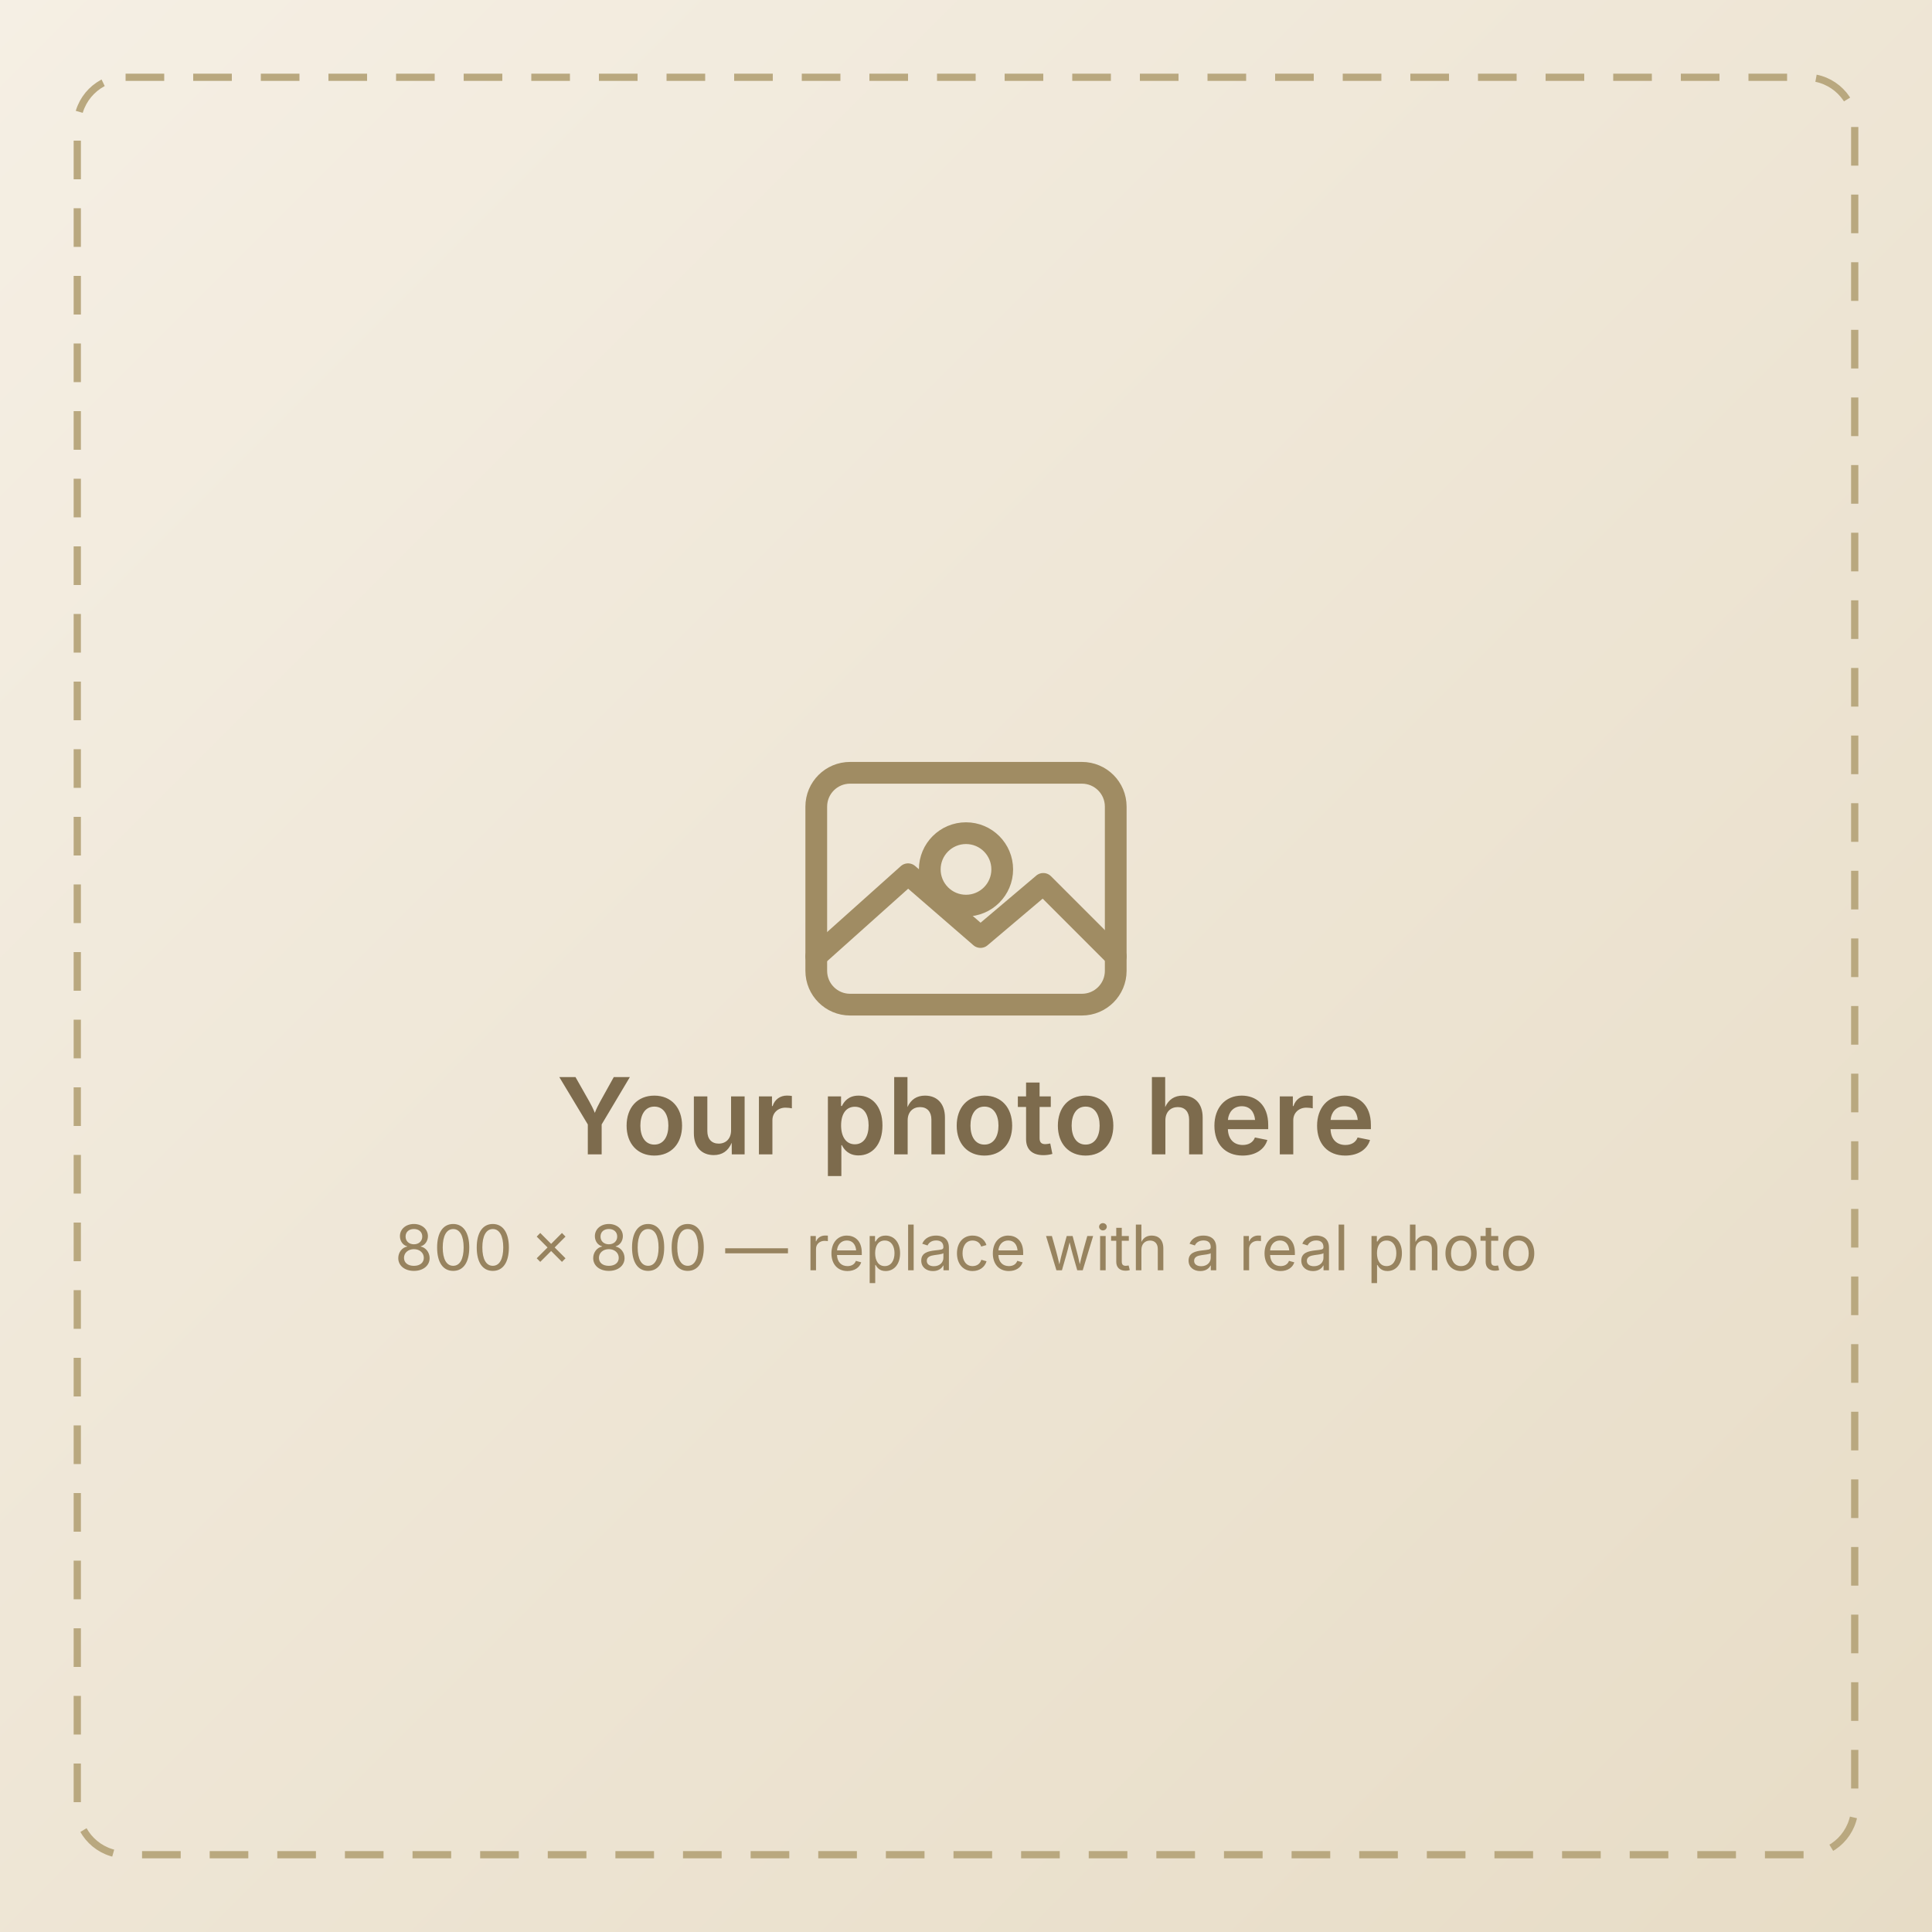
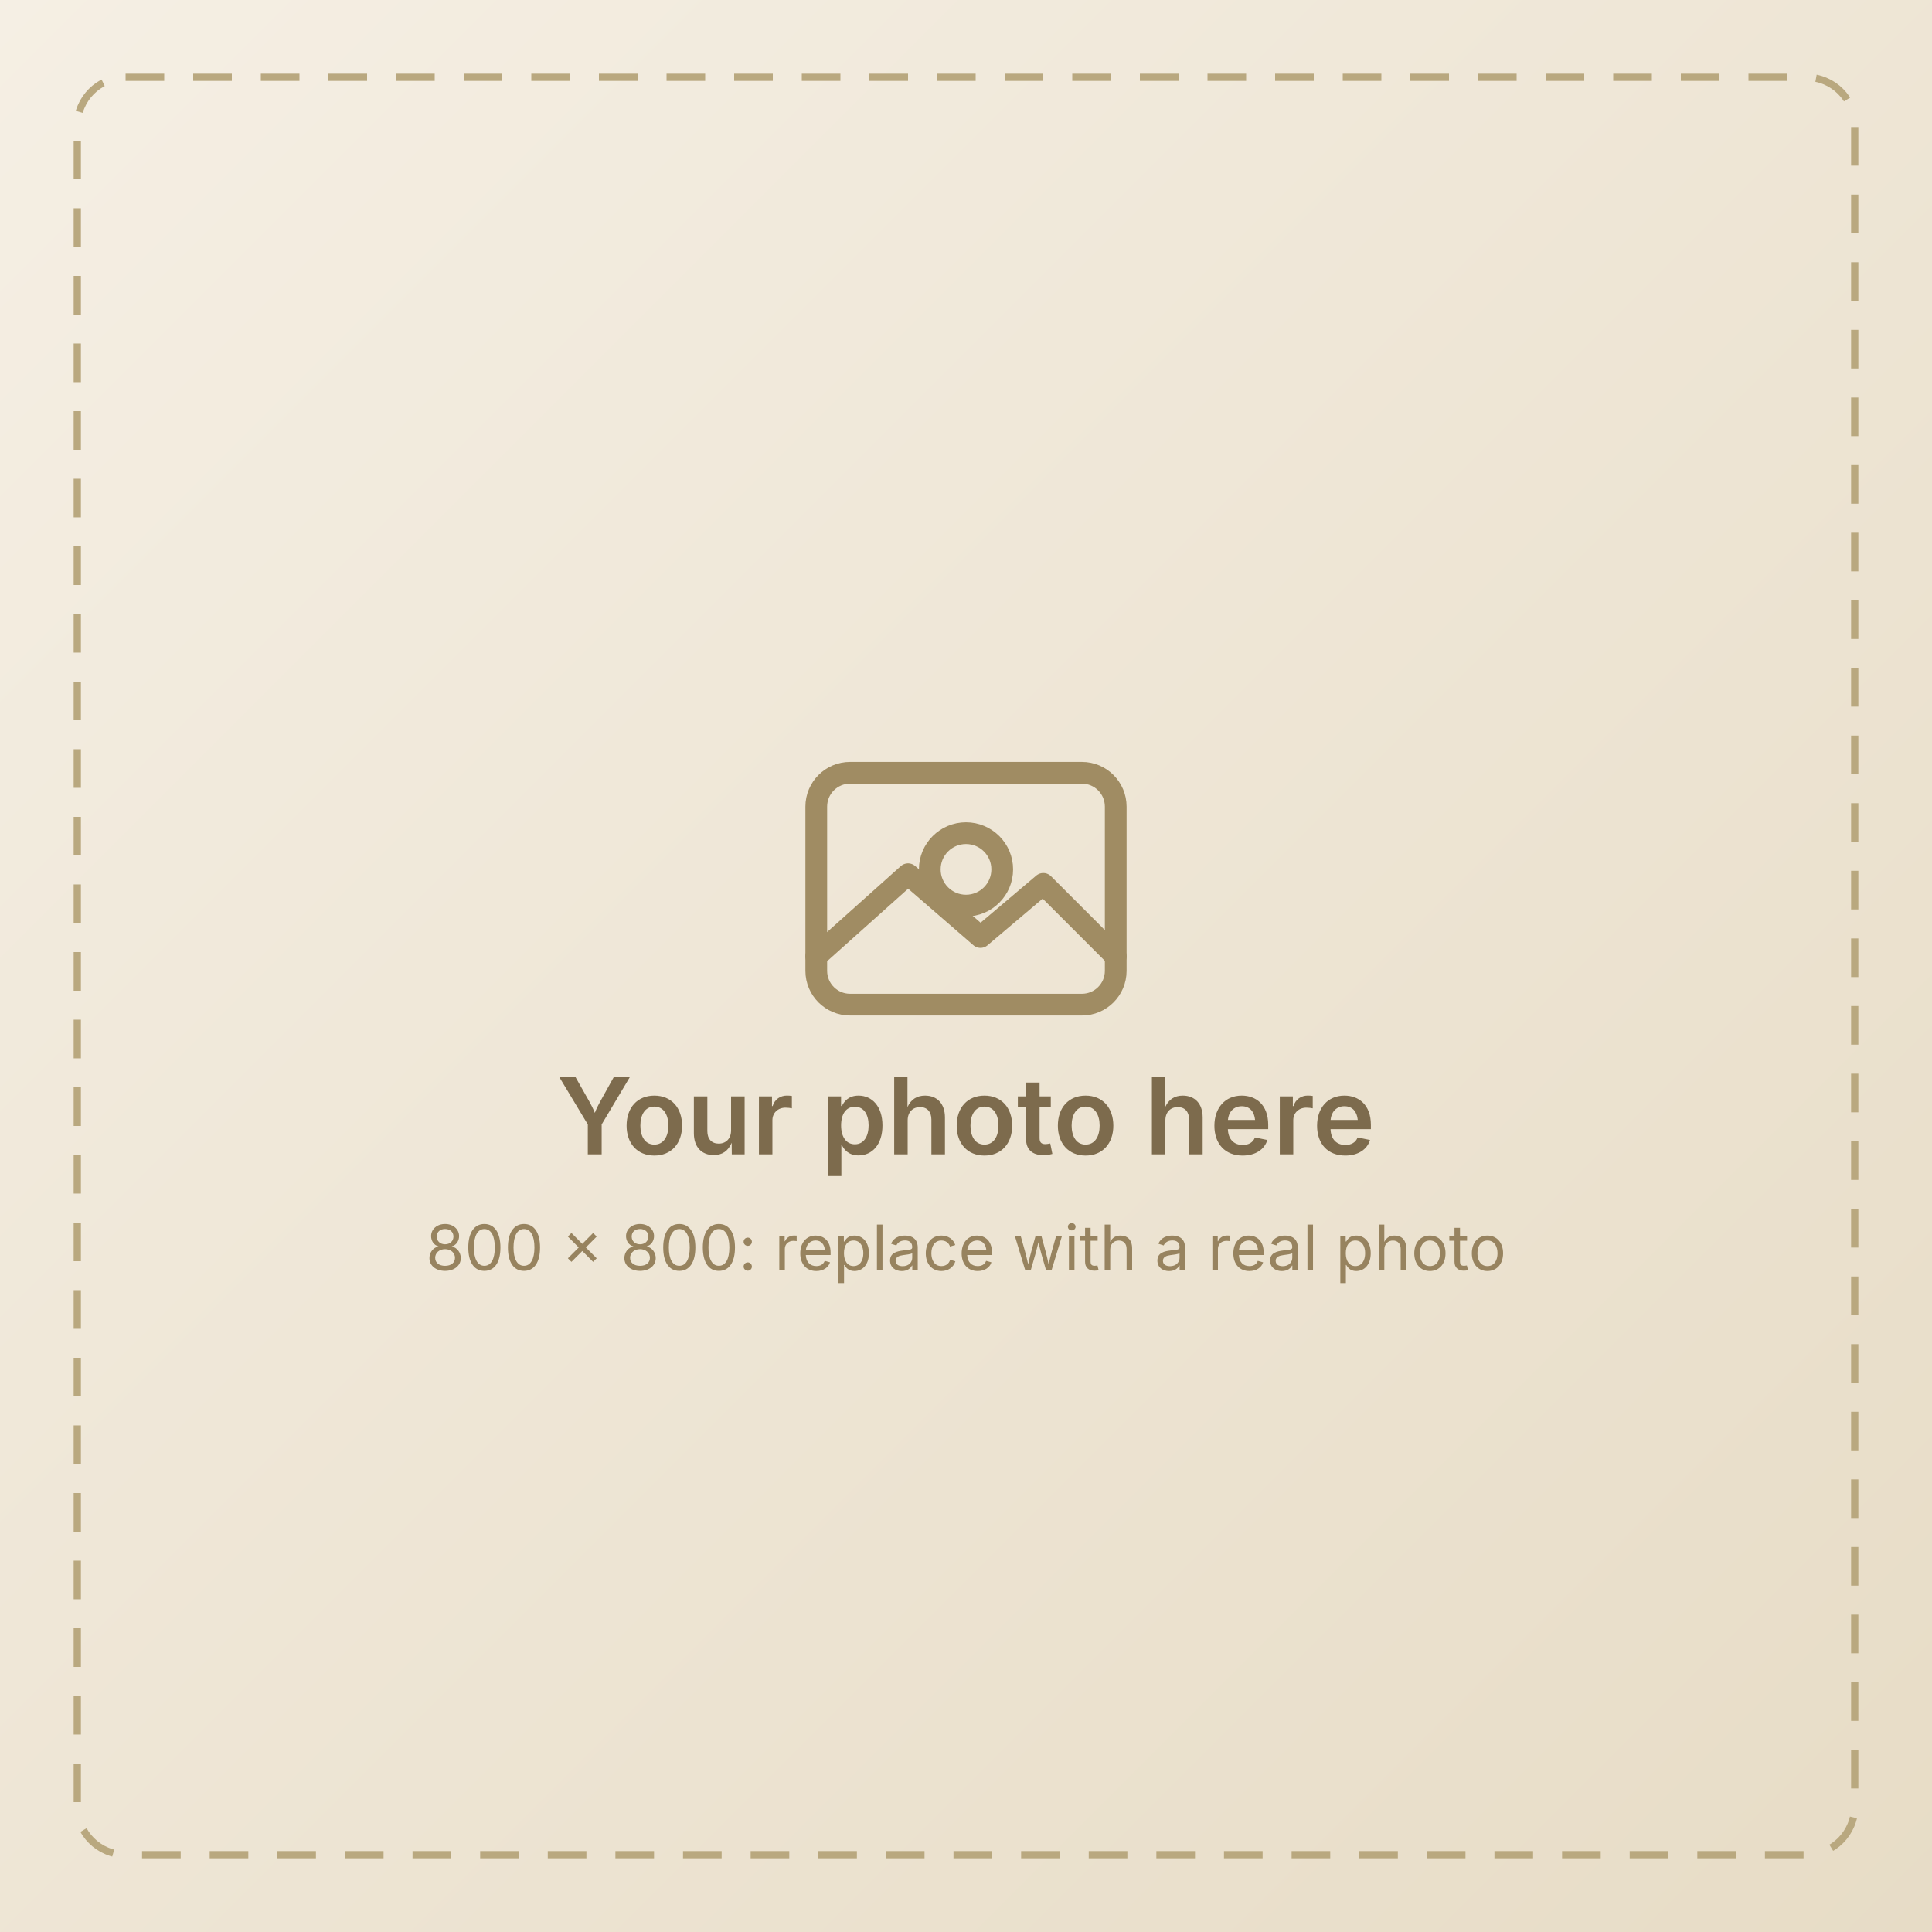
<svg xmlns="http://www.w3.org/2000/svg" viewBox="0 0 800 800" role="img" aria-label="Placeholder image">
  <defs>
    <linearGradient id="bg2" x1="0" y1="0" x2="1" y2="1">
      <stop offset="0" stop-color="#f5efe4" />
      <stop offset="1" stop-color="#e7dcc6" />
    </linearGradient>
  </defs>
  <rect width="800" height="800" fill="url(#bg2)" />
  <rect x="32" y="32" width="736" height="736" rx="20" fill="none" stroke="#b9a87f" stroke-width="3" stroke-dasharray="16 12" />
  <g fill="none" stroke="#a08c63" stroke-width="9" stroke-linecap="round" stroke-linejoin="round">
    <rect x="338" y="320" width="124" height="96" rx="14" />
    <circle cx="400" cy="360" r="15" />
    <path d="M338 396l38-34 30 26 26-22 30 30" />
  </g>
  <text x="400" y="478" text-anchor="middle" font-family="system-ui, -apple-system, sans-serif" font-size="44" font-weight="600" fill="#7d6b4d">Your photo here</text>
-   <text x="400" y="526" text-anchor="middle" font-family="system-ui, -apple-system, sans-serif" font-size="26" fill="#97835f">800 × 800 — replace with a real photo</text>
+   <text x="400" y="526" text-anchor="middle" font-family="system-ui, -apple-system, sans-serif" font-size="26" fill="#97835f">800 × 800: replace with a real photo</text>
</svg>
